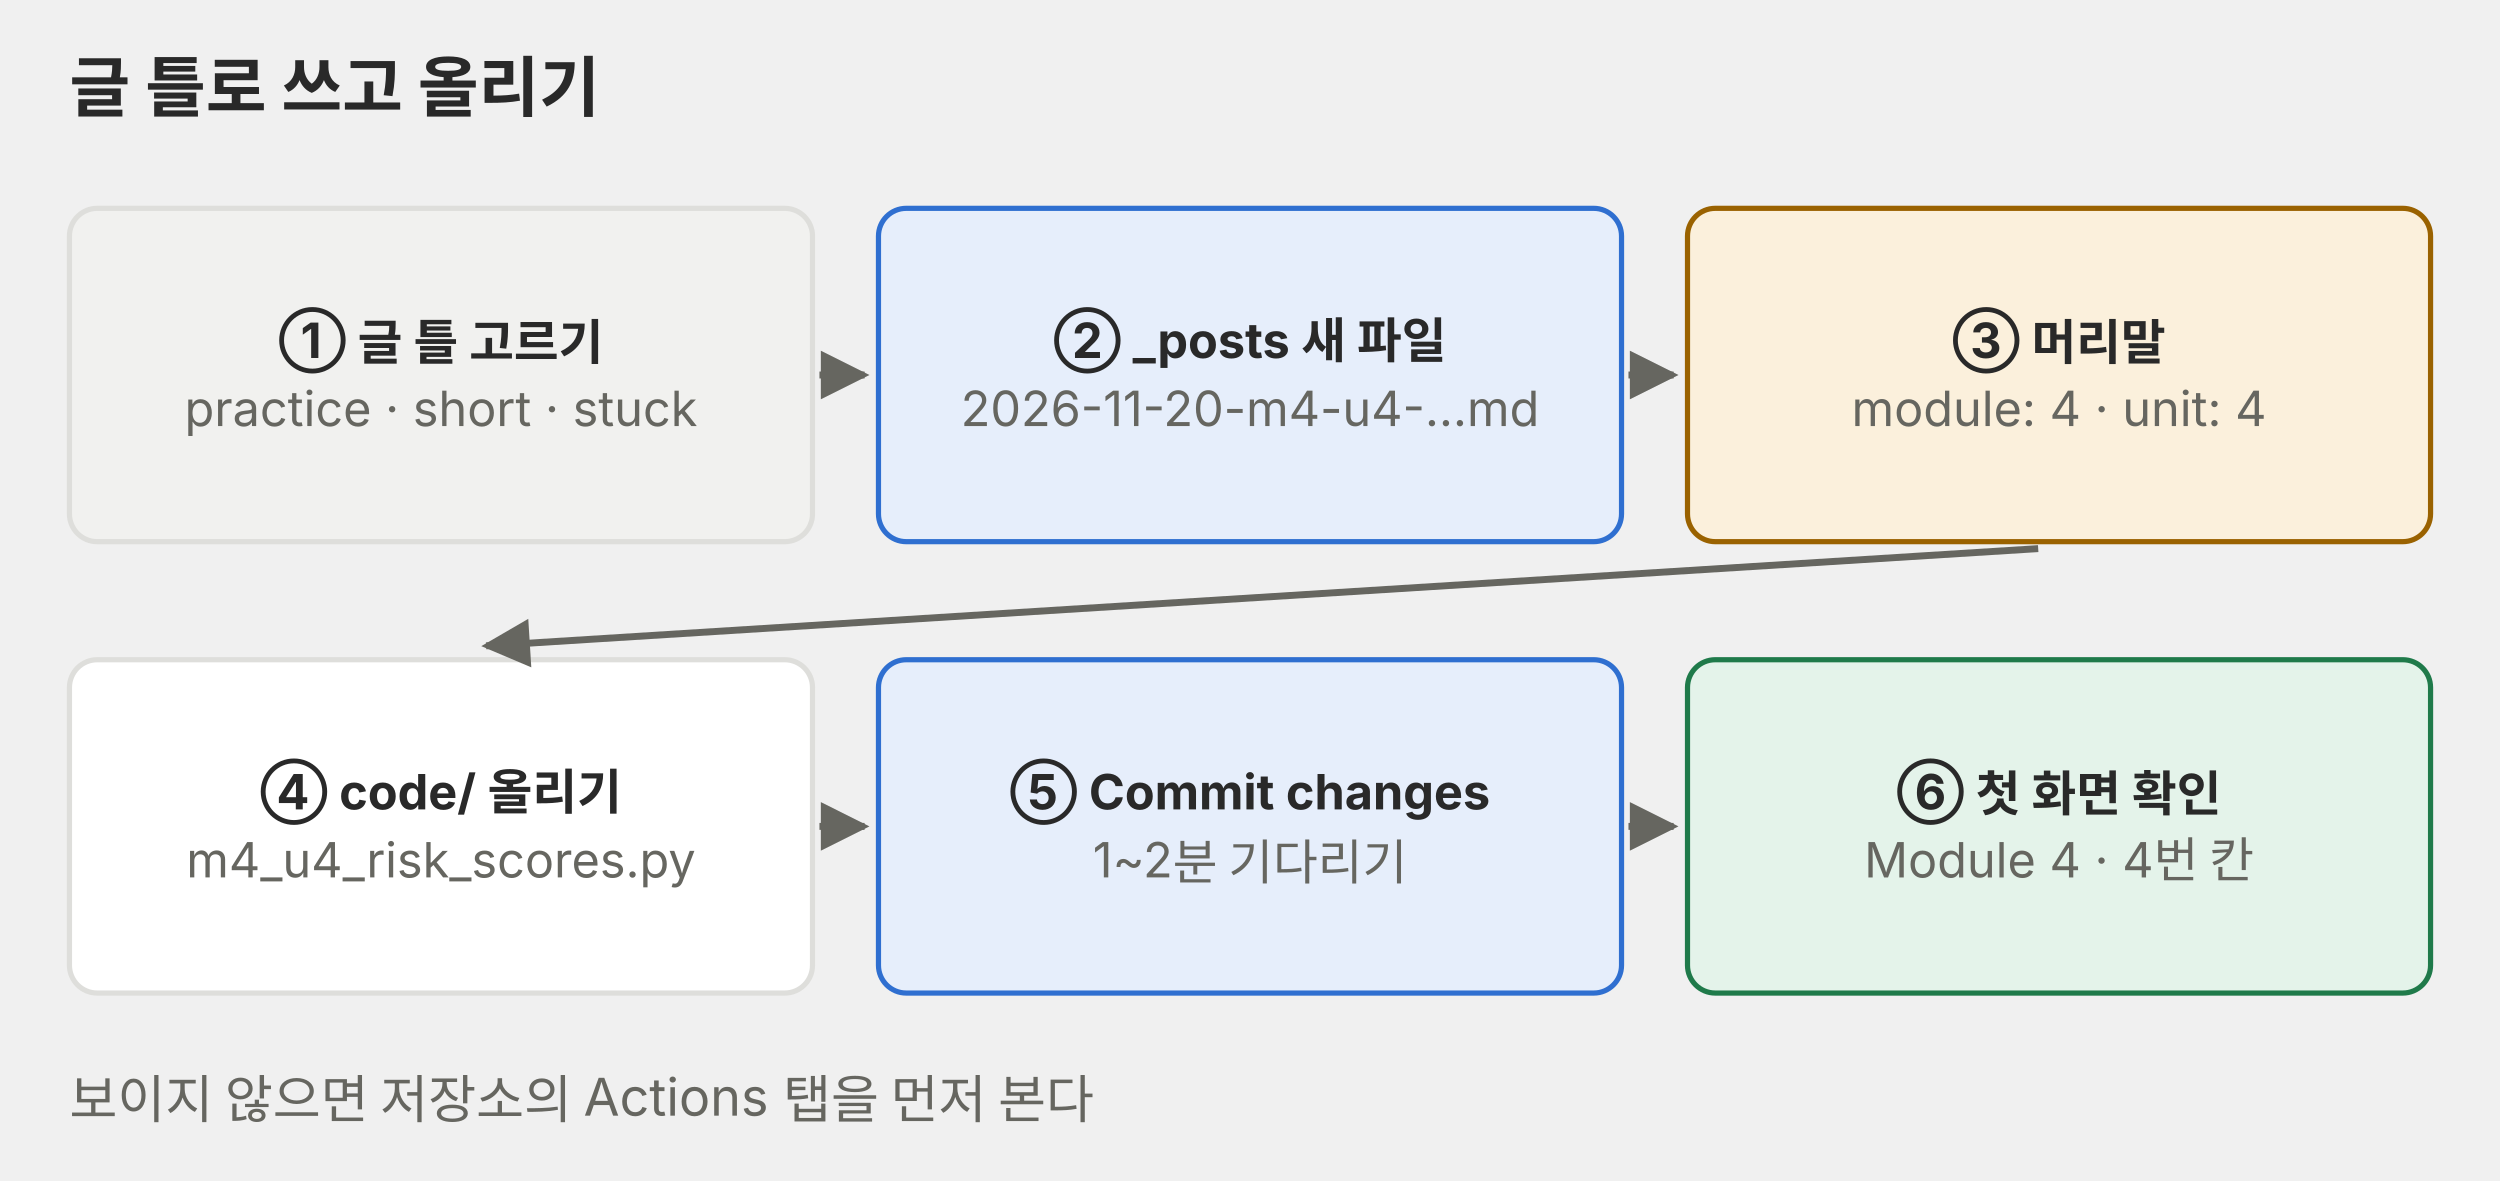
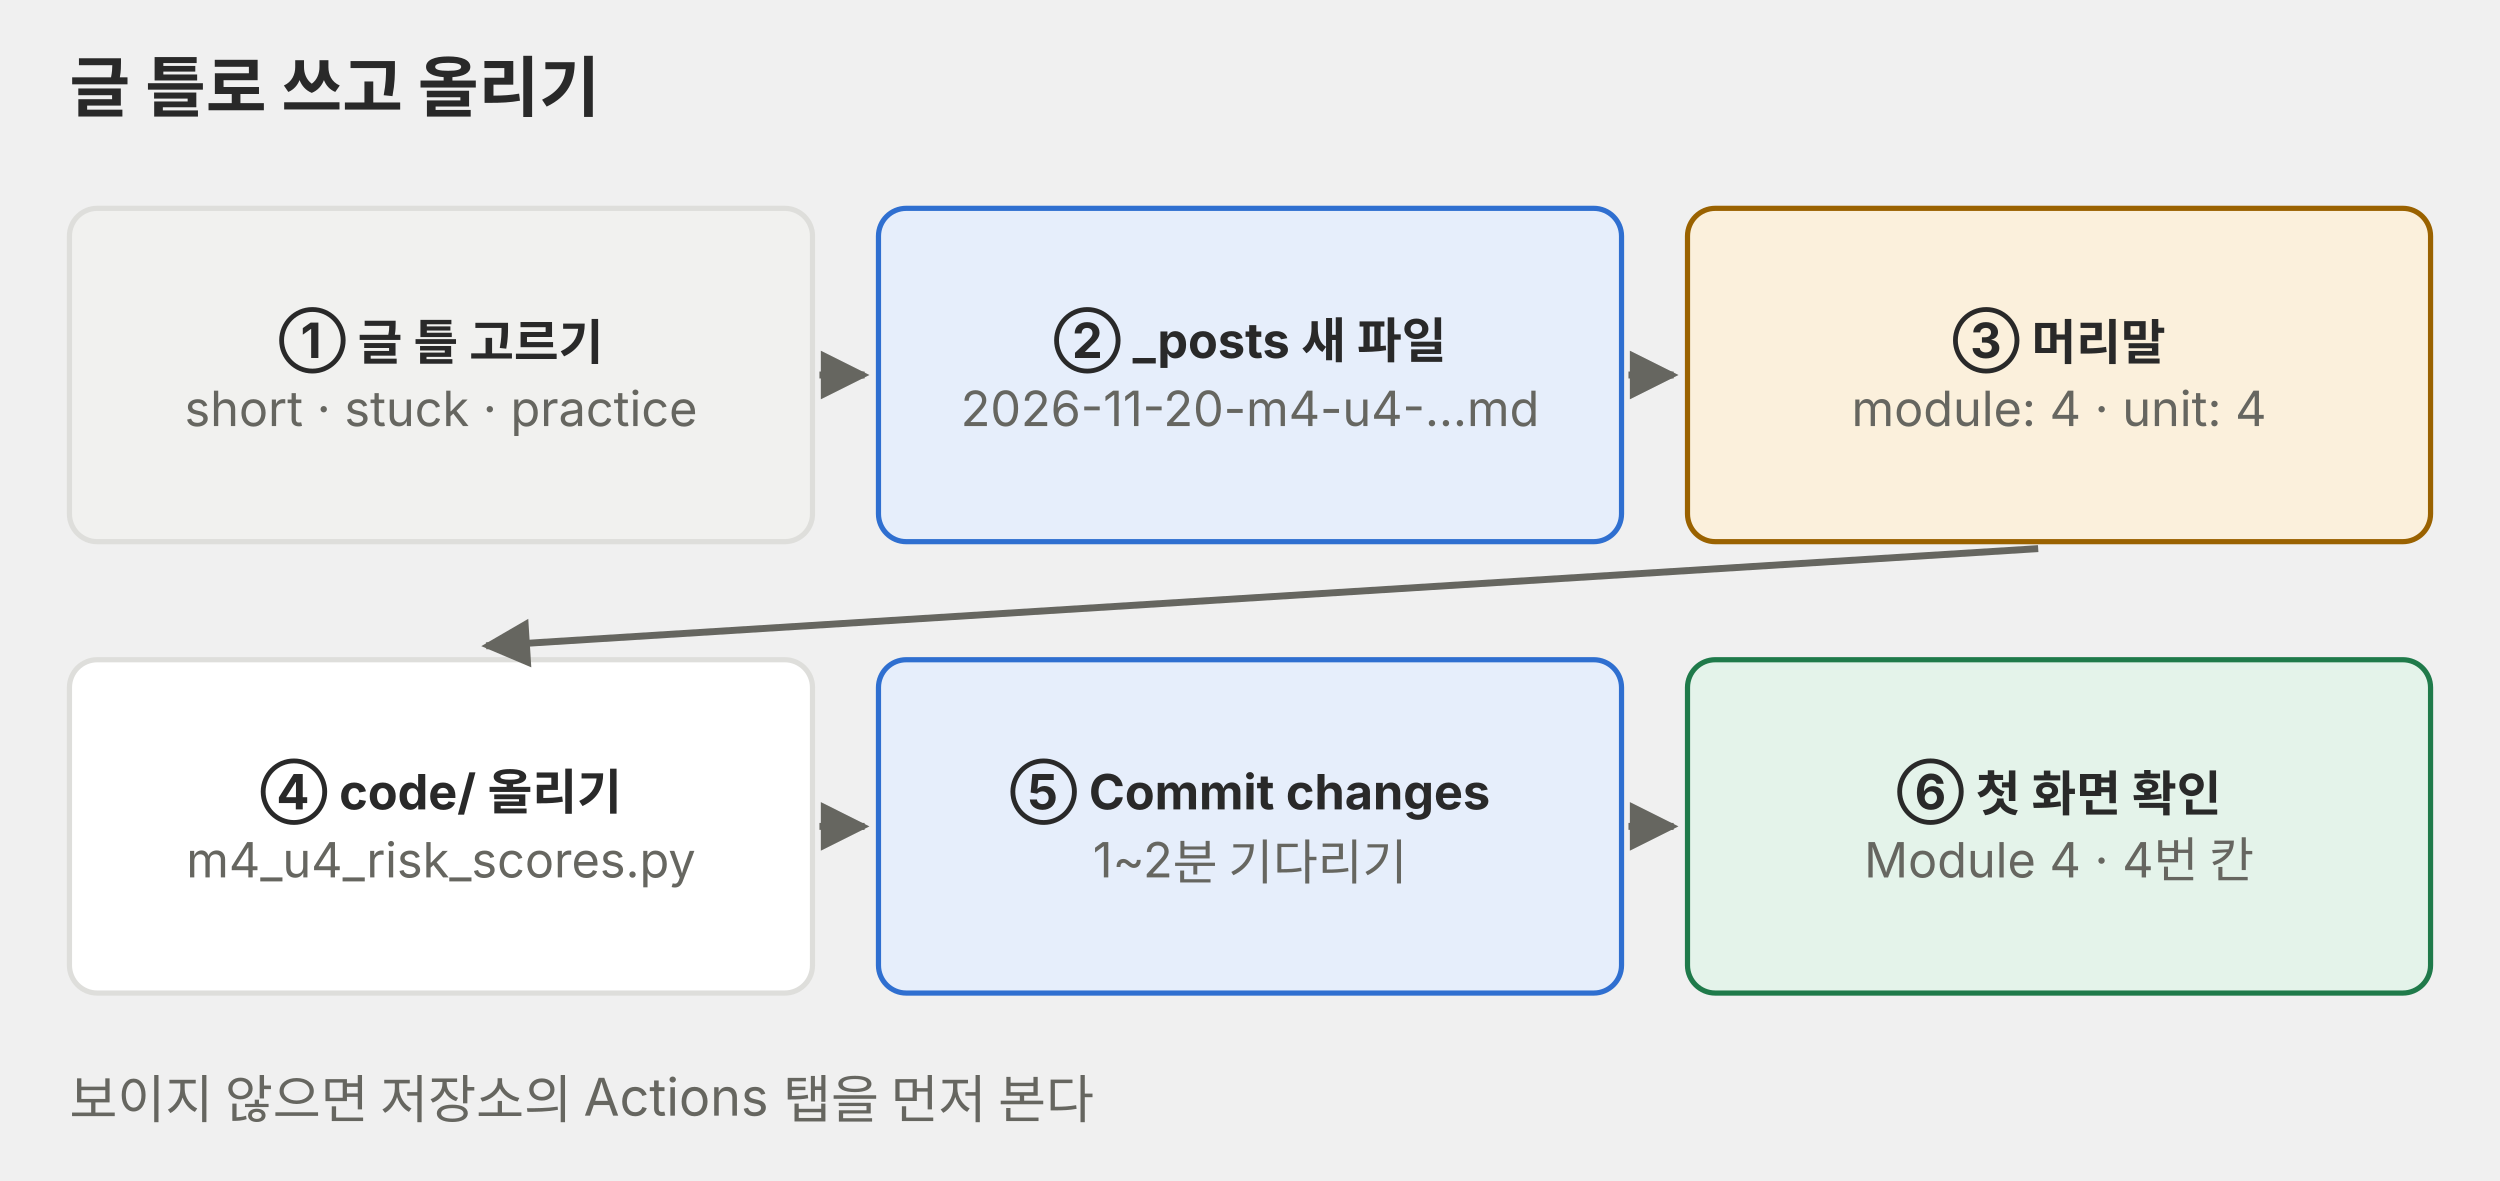
<svg xmlns="http://www.w3.org/2000/svg" viewBox="0 0 720 340" role="img" font-family="Pretendard, 'Noto Sans KR', -apple-system, 'Segoe UI', sans-serif">
  <defs>
    <marker id="a-p02" viewBox="0 0 10 10" refX="9" refY="5" markerWidth="7" markerHeight="7" orient="auto-start-reverse">
      <path d="M0 0L10 5L0 10z" fill="#666660" />
    </marker>
  </defs>
  <text x="20" y="32" font-size="19" text-anchor="start" fill="#292929" font-weight="700">글 틀로 쓰고 올리기</text>
  <rect x="20" y="60" width="214" height="96" rx="8" fill="#f1f1ef" stroke="#dededb" stroke-width="1.5" />
  <text x="127.0" y="103.1" font-size="14" text-anchor="middle" fill="#292929" font-weight="700">① 글 틀 고르기</text>
-   <text x="127.0" y="122.7" font-size="14" text-anchor="middle" fill="#666660">practice · short · stuck</text>
+   <text x="127.0" y="122.7" font-size="14" text-anchor="middle" fill="#666660">short · stuck · practice</text>
  <line x1="236" y1="108" x2="249" y2="108" stroke="#666660" stroke-width="2" marker-end="url(#a-p02)" />
  <rect x="253" y="60" width="214" height="96" rx="8" fill="#e6eefb" stroke="#2f6fd0" stroke-width="1.5" />
  <text x="360.0" y="103.1" font-size="14" text-anchor="middle" fill="#292929" font-weight="700">② _posts 새 파일</text>
  <text x="360.0" y="122.7" font-size="14" text-anchor="middle" fill="#666660">2026-11-20-m4-u4-…md</text>
  <line x1="469" y1="108" x2="482" y2="108" stroke="#666660" stroke-width="2" marker-end="url(#a-p02)" />
  <rect x="486" y="60" width="214" height="96" rx="8" fill="#fbf0dc" stroke="#9a6200" stroke-width="1.5" />
  <text x="593.0" y="103.1" font-size="14" text-anchor="middle" fill="#292929" font-weight="700">③ 머리말</text>
  <text x="593.0" y="122.7" font-size="14" text-anchor="middle" fill="#666660">module: 4 · unit: 4</text>
  <rect x="20" y="190" width="214" height="96" rx="8" fill="#ffffff" stroke="#dededb" stroke-width="1.5" />
  <text x="127.0" y="233.1" font-size="14" text-anchor="middle" fill="#292929" font-weight="700">④ code/ 올리기</text>
  <text x="127.0" y="252.7" font-size="14" text-anchor="middle" fill="#666660">m4_u4_risk_scores.py</text>
  <line x1="236" y1="238" x2="249" y2="238" stroke="#666660" stroke-width="2" marker-end="url(#a-p02)" />
  <rect x="253" y="190" width="214" height="96" rx="8" fill="#e6eefb" stroke="#2f6fd0" stroke-width="1.5" />
  <text x="360.0" y="233.1" font-size="14" text-anchor="middle" fill="#292929" font-weight="700">⑤ Commit changes</text>
  <text x="360.0" y="252.7" font-size="14" text-anchor="middle" fill="#666660">1~2분 기다리기</text>
  <line x1="469" y1="238" x2="482" y2="238" stroke="#666660" stroke-width="2" marker-end="url(#a-p02)" />
  <rect x="486" y="190" width="214" height="96" rx="8" fill="#e4f3ea" stroke="#1f7a4a" stroke-width="1.5" />
  <text x="593.0" y="233.1" font-size="14" text-anchor="middle" fill="#292929" font-weight="700">⑥ 첫 화면 확인</text>
  <text x="593.0" y="252.7" font-size="14" text-anchor="middle" fill="#666660">Module 4 · 4번 칸</text>
  <line x1="587" y1="158" x2="140" y2="186" stroke="#666660" stroke-width="2" marker-end="url(#a-p02)" />
  <text x="20" y="322" font-size="15" text-anchor="start" fill="#666660">보이지 않으면 저장소의 Actions 탭을 먼저 본다</text>
</svg>
